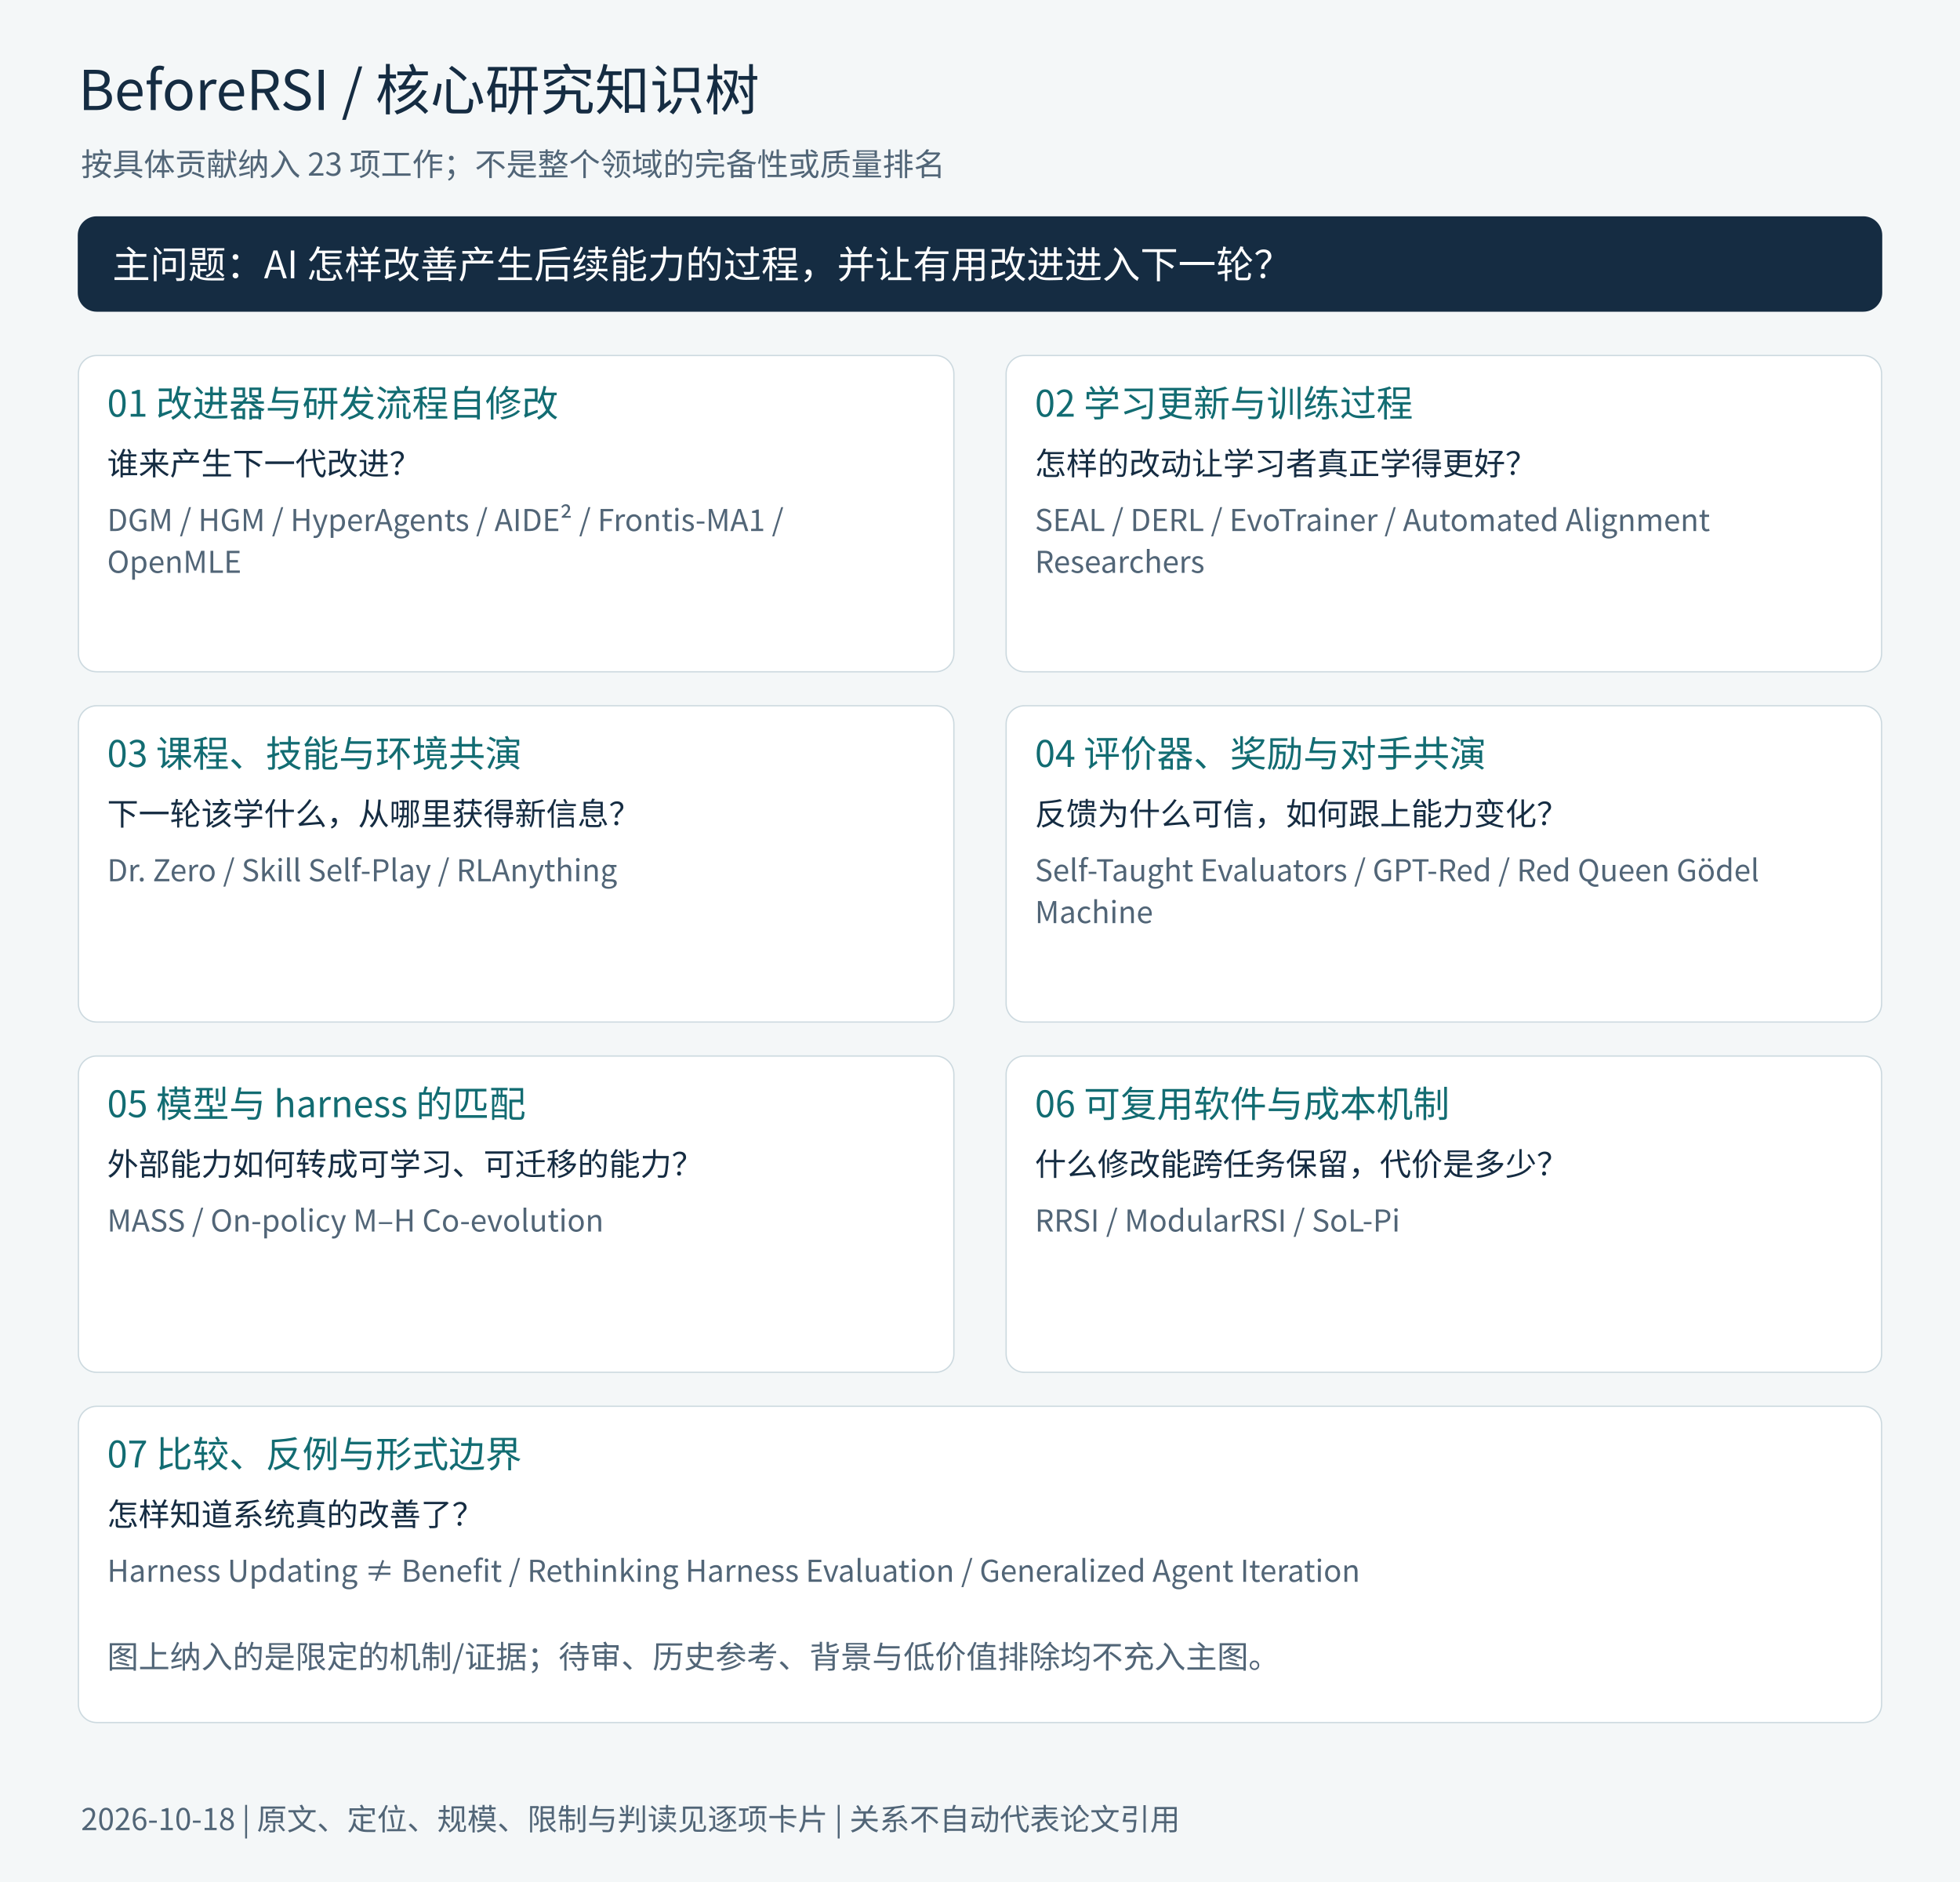
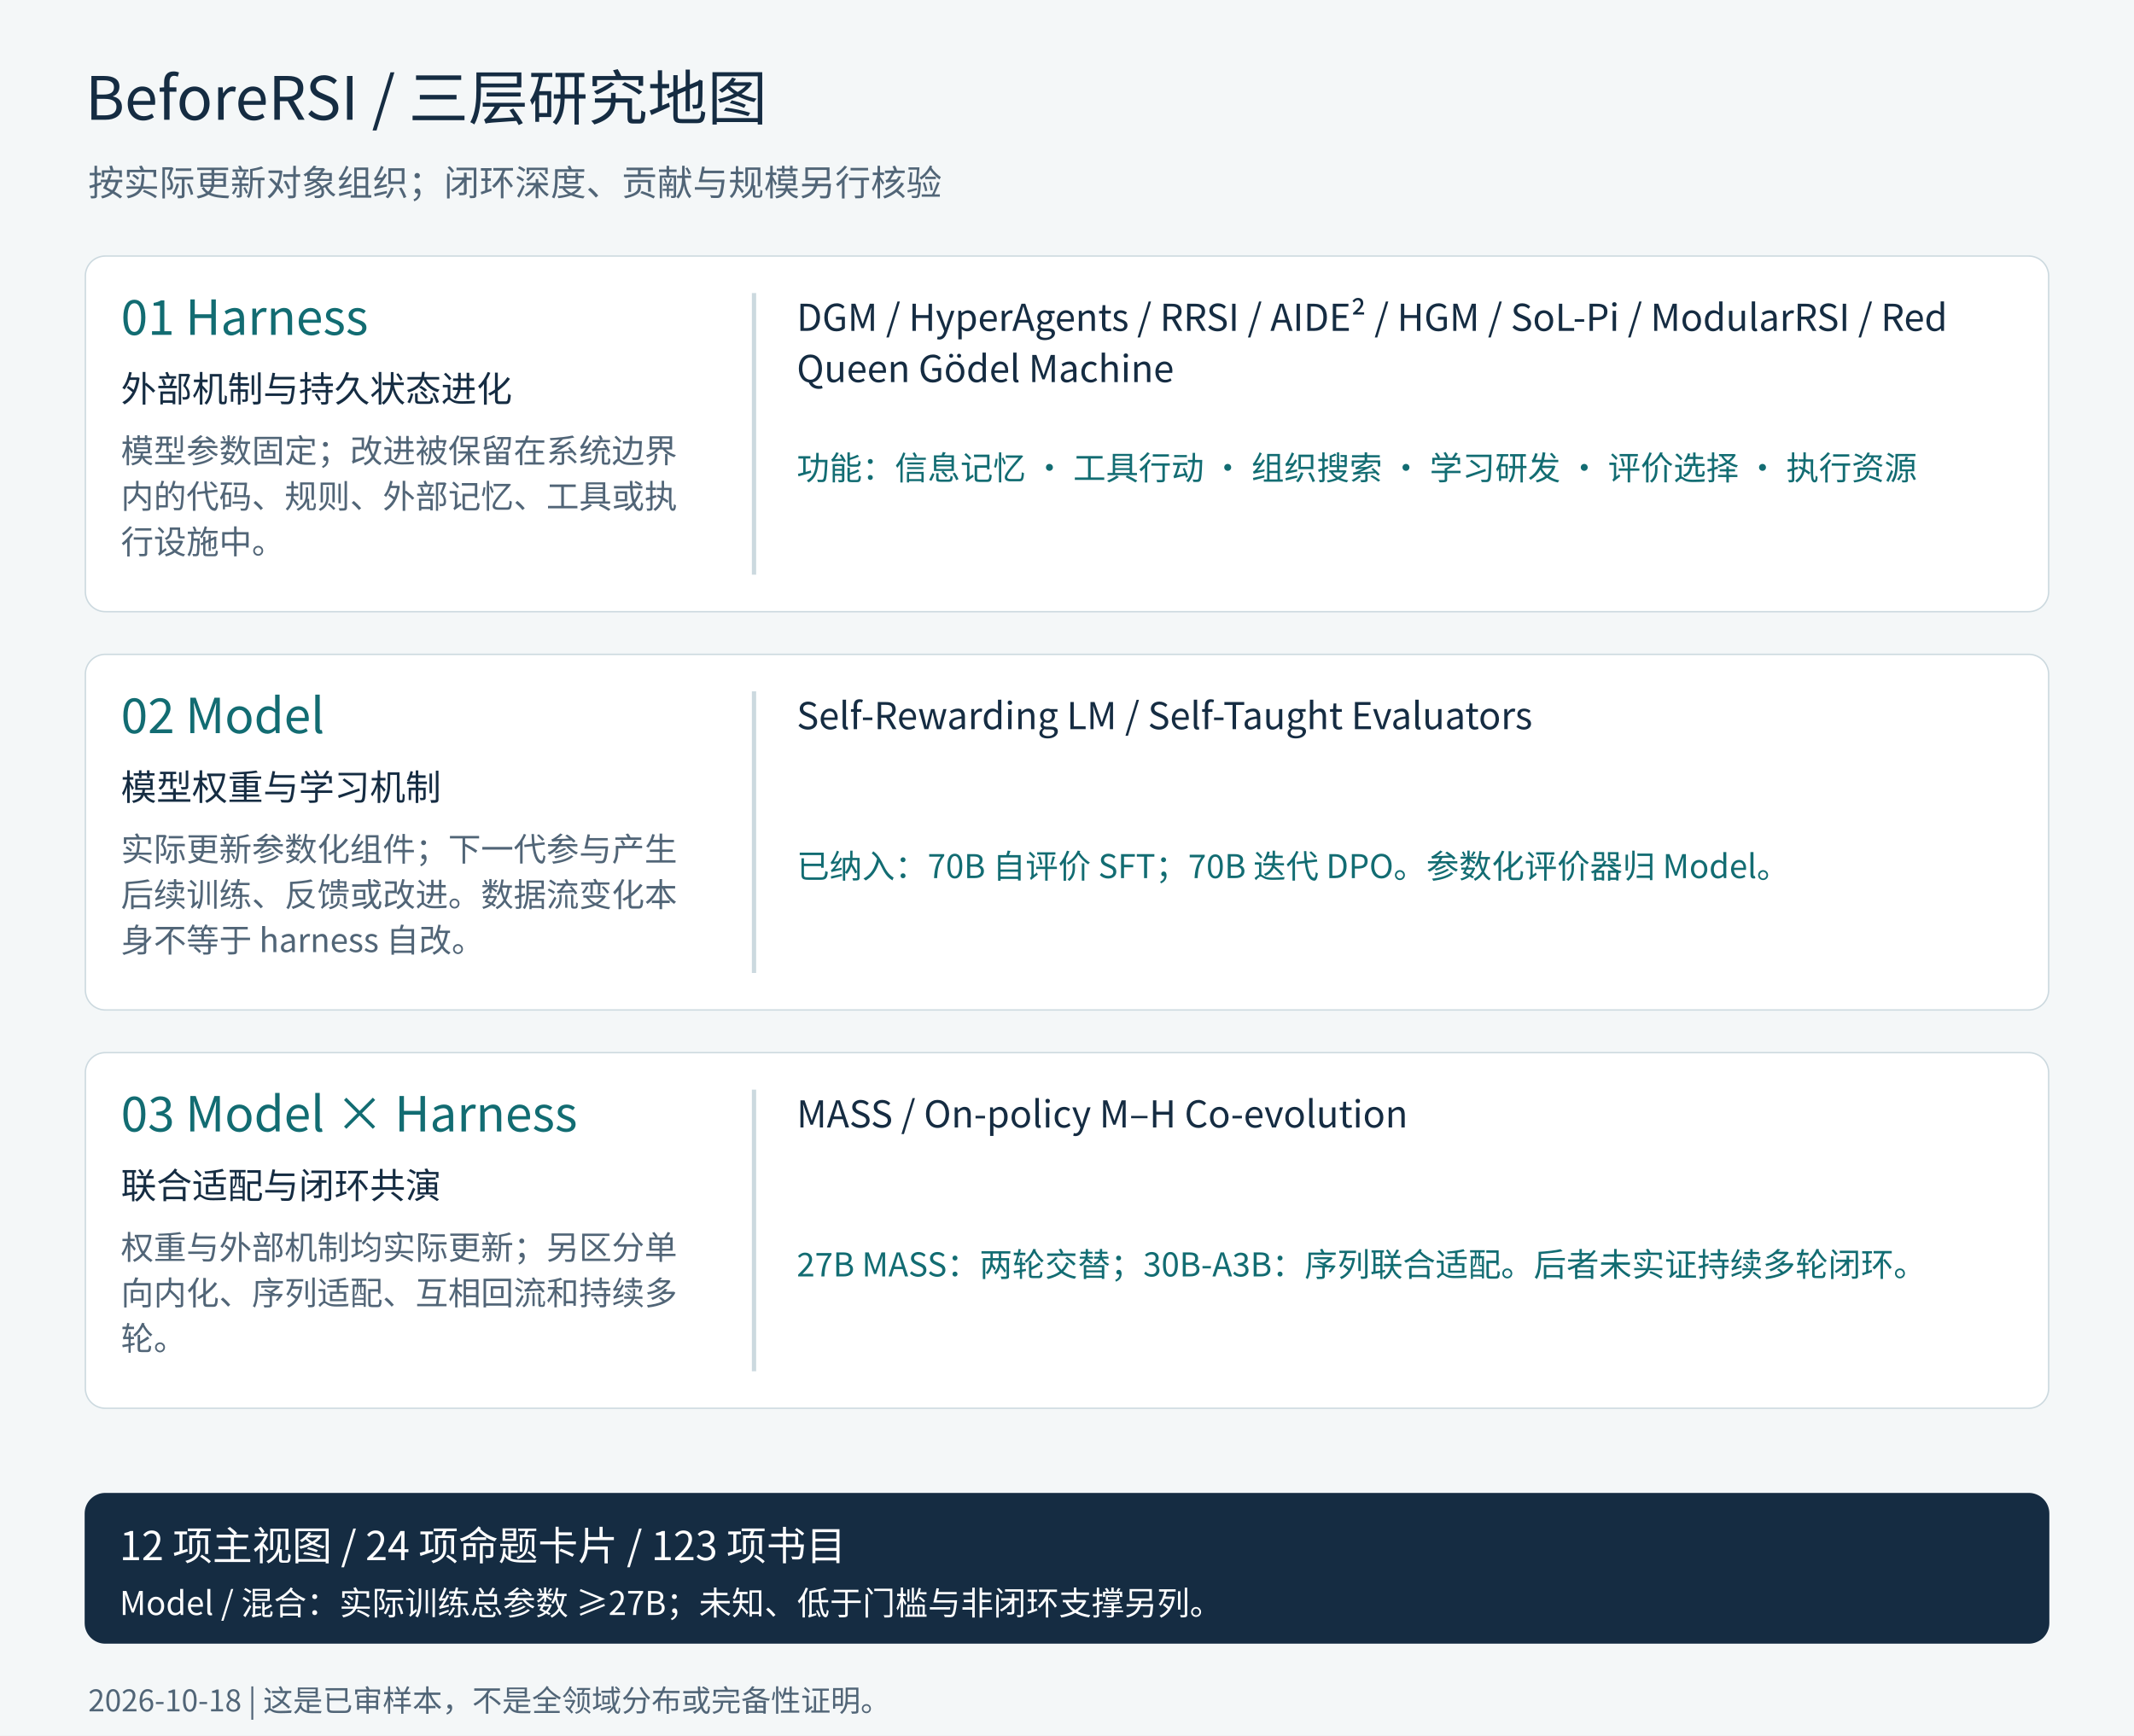
- <svg xmlns="http://www.w3.org/2000/svg" width="1500" height="1440" viewBox="0 0 1500 1440" role="img">
+ <svg xmlns="http://www.w3.org/2000/svg" width="1500" height="1220" viewBox="0 0 1500 1220" role="img">
  <rect width="100%" height="100%" fill="#F4F7F8" />
-   <text x="60" y="84.2" font-family="Noto Sans CJK SC,Microsoft YaHei,sans-serif" font-size="42" fill="#152C42">BeforeRSI  /  核心研究知识树</text>
-   <text x="62" y="134.4" font-family="Noto Sans CJK SC,Microsoft YaHei,sans-serif" font-size="24" fill="#516577">按具体贡献纳入 23 项工作；不是整个领域的完备性或质量排名</text>
-   <rect x="60" y="166" width="1380" height="72" rx="14" fill="#152C42" stroke="#152C42" />
-   <text x="86" y="212.9" font-family="Noto Sans CJK SC,Microsoft YaHei,sans-serif" font-size="29" fill="#FFFFFF">主问题：AI 怎样改善产生后续能力的过程，并让有用改进进入下一轮？</text>
-   <rect x="60" y="272" width="670" height="242" rx="14" fill="#FFFFFF" stroke="#CCD9DF" />
-   <text x="82" y="318.8" font-family="Noto Sans CJK SC,Microsoft YaHei,sans-serif" font-size="28" fill="#126C72">01  改进器与研发流程自修改</text>
-   <text x="82" y="363.4" font-family="Noto Sans CJK SC,Microsoft YaHei,sans-serif" font-size="24" fill="#152C42">谁来产生下一代改进？</text>
-   <text x="82" y="406.3" font-family="Noto Sans CJK SC,Microsoft YaHei,sans-serif" font-size="23" fill="#516577">DGM / HGM / HyperAgents / AIDE² / Frontis-MA1 / </text>
-   <text x="82" y="438.3" font-family="Noto Sans CJK SC,Microsoft YaHei,sans-serif" font-size="23" fill="#516577">OpenMLE</text>
-   <rect x="770" y="272" width="670" height="242" rx="14" fill="#FFFFFF" stroke="#CCD9DF" />
-   <text x="792" y="318.8" font-family="Noto Sans CJK SC,Microsoft YaHei,sans-serif" font-size="28" fill="#126C72">02  学习更新与训练过程</text>
-   <text x="792" y="363.4" font-family="Noto Sans CJK SC,Microsoft YaHei,sans-serif" font-size="24" fill="#152C42">怎样的改动让学习者真正学得更好？</text>
-   <text x="792" y="406.3" font-family="Noto Sans CJK SC,Microsoft YaHei,sans-serif" font-size="23" fill="#516577">SEAL / DERL / EvoTrainer / Automated Alignment </text>
-   <text x="792" y="438.3" font-family="Noto Sans CJK SC,Microsoft YaHei,sans-serif" font-size="23" fill="#516577">Researchers</text>
-   <rect x="60" y="540" width="670" height="242" rx="14" fill="#FFFFFF" stroke="#CCD9DF" />
-   <text x="82" y="586.8" font-family="Noto Sans CJK SC,Microsoft YaHei,sans-serif" font-size="28" fill="#126C72">03  课程、技能与环境共演</text>
-   <text x="82" y="631.4" font-family="Noto Sans CJK SC,Microsoft YaHei,sans-serif" font-size="24" fill="#152C42">下一轮该学什么，从哪里获得新信息？</text>
-   <text x="82" y="674.3" font-family="Noto Sans CJK SC,Microsoft YaHei,sans-serif" font-size="23" fill="#516577">Dr. Zero / Skill Self-Play / RLAnything</text>
-   <rect x="770" y="540" width="670" height="242" rx="14" fill="#FFFFFF" stroke="#CCD9DF" />
-   <text x="792" y="586.8" font-family="Noto Sans CJK SC,Microsoft YaHei,sans-serif" font-size="28" fill="#126C72">04  评价器、奖励与对手共演</text>
-   <text x="792" y="631.4" font-family="Noto Sans CJK SC,Microsoft YaHei,sans-serif" font-size="24" fill="#152C42">反馈为什么可信，如何跟上能力变化？</text>
-   <text x="792" y="674.3" font-family="Noto Sans CJK SC,Microsoft YaHei,sans-serif" font-size="23" fill="#516577">Self-Taught Evaluators / GPT-Red / Red Queen Gödel </text>
-   <text x="792" y="706.3" font-family="Noto Sans CJK SC,Microsoft YaHei,sans-serif" font-size="23" fill="#516577">Machine</text>
-   <rect x="60" y="808" width="670" height="242" rx="14" fill="#FFFFFF" stroke="#CCD9DF" />
-   <text x="82" y="854.8" font-family="Noto Sans CJK SC,Microsoft YaHei,sans-serif" font-size="28" fill="#126C72">05  模型与 harness 的匹配</text>
-   <text x="82" y="899.4" font-family="Noto Sans CJK SC,Microsoft YaHei,sans-serif" font-size="24" fill="#152C42">外部能力如何转成可学习、可迁移的能力？</text>
-   <text x="82" y="942.3" font-family="Noto Sans CJK SC,Microsoft YaHei,sans-serif" font-size="23" fill="#516577">MASS / On-policy M–H Co-evolution</text>
-   <rect x="770" y="808" width="670" height="242" rx="14" fill="#FFFFFF" stroke="#CCD9DF" />
-   <text x="792" y="854.8" font-family="Noto Sans CJK SC,Microsoft YaHei,sans-serif" font-size="28" fill="#126C72">06  可复用软件与成本机制</text>
-   <text x="792" y="899.4" font-family="Noto Sans CJK SC,Microsoft YaHei,sans-serif" font-size="24" fill="#152C42">什么修改能跨任务保留，代价是多少？</text>
-   <text x="792" y="942.3" font-family="Noto Sans CJK SC,Microsoft YaHei,sans-serif" font-size="23" fill="#516577">RRSI / ModularRSI / SoL-Pi</text>
-   <rect x="60" y="1076" width="1380" height="242" rx="14" fill="#FFFFFF" stroke="#CCD9DF" />
-   <text x="82" y="1122.8" font-family="Noto Sans CJK SC,Microsoft YaHei,sans-serif" font-size="28" fill="#126C72">07  比较、反例与形式边界</text>
-   <text x="82" y="1167.4" font-family="Noto Sans CJK SC,Microsoft YaHei,sans-serif" font-size="24" fill="#152C42">怎样知道系统真的改善了？</text>
-   <text x="82" y="1210.3" font-family="Noto Sans CJK SC,Microsoft YaHei,sans-serif" font-size="23" fill="#516577">Harness Updating ≠ Benefit / Rethinking Harness Evaluation / Generalized Agent Iteration</text>
-   <text x="82" y="1276.4" font-family="Noto Sans CJK SC,Microsoft YaHei,sans-serif" font-size="24" fill="#516577">图上纳入的是限定的机制/证据；待审、历史参考、背景与低价值排除均不充入主图。</text>
-   <text x="62" y="1400.3" font-family="Noto Sans CJK SC,Microsoft YaHei,sans-serif" font-size="23" fill="#516577">2026-10-18  |  原文、定位、规模、限制与判读见逐项卡片  |  关系不自动代表论文引用</text>
+   <text x="60" y="84.2" font-family="Noto Sans CJK SC,Microsoft YaHei,sans-serif" font-size="42" fill="#152C42">BeforeRSI  /  三层研究地图</text>
+   <text x="62" y="137.5" font-family="Noto Sans CJK SC,Microsoft YaHei,sans-serif" font-size="25" fill="#516577">按实际更新对象组织；闭环深度、贡献与规模另行核验</text>
+   <rect x="60" y="180" width="1380" height="250" rx="14" fill="#FFFFFF" stroke="#CCD9DF" />
+   <text x="85" y="235.4" font-family="Noto Sans CJK SC,Microsoft YaHei,sans-serif" font-size="34" fill="#126C72">01  Harness</text>
+   <text x="85" y="282.5" font-family="Noto Sans CJK SC,Microsoft YaHei,sans-serif" font-size="25" fill="#152C42">外部机制与持久状态进化</text>
+   <text x="85" y="325.3" font-family="Noto Sans CJK SC,Microsoft YaHei,sans-serif" font-size="23" fill="#516577">模型参数固定；改进被保留在系统边界</text>
+   <text x="85" y="357.3" font-family="Noto Sans CJK SC,Microsoft YaHei,sans-serif" font-size="23" fill="#516577">内的代码、规则、外部记忆、工具或执</text>
+   <text x="85" y="389.3" font-family="Noto Sans CJK SC,Microsoft YaHei,sans-serif" font-size="23" fill="#516577">行设施中。</text>
+   <line x1="530" y1="206" x2="530" y2="404" stroke="#CCD9DF" stroke-width="3" />
+   <text x="560" y="232.6" font-family="Noto Sans CJK SC,Microsoft YaHei,sans-serif" font-size="26" fill="#152C42">DGM / HyperAgents / RRSI / AIDE² / HGM / SoL-Pi / ModularRSI / Red </text>
+   <text x="560" y="268.6" font-family="Noto Sans CJK SC,Microsoft YaHei,sans-serif" font-size="26" fill="#152C42">Queen Gödel Machine</text>
+   <text x="560" y="337.3" font-family="Noto Sans CJK SC,Microsoft YaHei,sans-serif" font-size="23" fill="#126C72">功能：信息记忆 · 工具行动 · 组织搜索 · 学习研发 · 评价选择 · 执行资源</text>
+   <rect x="60" y="460" width="1380" height="250" rx="14" fill="#FFFFFF" stroke="#CCD9DF" />
+   <text x="85" y="515.4" font-family="Noto Sans CJK SC,Microsoft YaHei,sans-serif" font-size="34" fill="#126C72">02  Model</text>
+   <text x="85" y="562.5" font-family="Noto Sans CJK SC,Microsoft YaHei,sans-serif" font-size="25" fill="#152C42">模型权重与学习机制</text>
+   <text x="85" y="605.3" font-family="Noto Sans CJK SC,Microsoft YaHei,sans-serif" font-size="23" fill="#516577">实际更新参数化组件；下一代参与产生</text>
+   <text x="85" y="637.3" font-family="Noto Sans CJK SC,Microsoft YaHei,sans-serif" font-size="23" fill="#516577">后续训练、反馈或改进。数据流变化本</text>
+   <text x="85" y="669.3" font-family="Noto Sans CJK SC,Microsoft YaHei,sans-serif" font-size="23" fill="#516577">身不等于 harness 自改。</text>
+   <line x1="530" y1="486" x2="530" y2="684" stroke="#CCD9DF" stroke-width="3" />
+   <text x="560" y="512.6" font-family="Noto Sans CJK SC,Microsoft YaHei,sans-serif" font-size="26" fill="#152C42">Self-Rewarding LM / Self-Taught Evaluators</text>
+   <text x="560" y="617.3" font-family="Noto Sans CJK SC,Microsoft YaHei,sans-serif" font-size="23" fill="#126C72">已纳入：70B 自评价 SFT；70B 迭代 DPO。参数化评价器归 Model。</text>
+   <rect x="60" y="740" width="1380" height="250" rx="14" fill="#FFFFFF" stroke="#CCD9DF" />
+   <text x="85" y="795.4" font-family="Noto Sans CJK SC,Microsoft YaHei,sans-serif" font-size="34" fill="#126C72">03  Model × Harness</text>
+   <text x="85" y="842.5" font-family="Noto Sans CJK SC,Microsoft YaHei,sans-serif" font-size="25" fill="#152C42">联合适配与闭环共演</text>
+   <text x="85" y="885.3" font-family="Noto Sans CJK SC,Microsoft YaHei,sans-serif" font-size="23" fill="#516577">权重与外部机制均实际更新；另区分单</text>
+   <text x="85" y="917.3" font-family="Noto Sans CJK SC,Microsoft YaHei,sans-serif" font-size="23" fill="#516577">向内化、序列适配、互相回流和持续多</text>
+   <text x="85" y="949.3" font-family="Noto Sans CJK SC,Microsoft YaHei,sans-serif" font-size="23" fill="#516577">轮。</text>
+   <line x1="530" y1="766" x2="530" y2="964" stroke="#CCD9DF" stroke-width="3" />
+   <text x="560" y="792.6" font-family="Noto Sans CJK SC,Microsoft YaHei,sans-serif" font-size="26" fill="#152C42">MASS / On-policy M–H Co-evolution</text>
+   <text x="560" y="897.3" font-family="Noto Sans CJK SC,Microsoft YaHei,sans-serif" font-size="23" fill="#126C72">27B MASS：两轮交替；30B-A3B：序列联合适配。后者未实证持续多轮闭环。</text>
+   <rect x="60" y="1050" width="1380" height="105" rx="14" fill="#152C42" stroke="#152C42" />
+   <text x="84" y="1096.8" font-family="Noto Sans CJK SC,Microsoft YaHei,sans-serif" font-size="28" fill="#FFFFFF">12 项主视图  /  24 项命题卡片  /  123 项书目</text>
+   <text x="84" y="1135.3" font-family="Noto Sans CJK SC,Microsoft YaHei,sans-serif" font-size="23" fill="#FFFFFF">Model / 混合：实际训练总参数 ≥27B；未知、低于门槛与非闭环支撑另列。</text>
+   <text x="62" y="1203.1" font-family="Noto Sans CJK SC,Microsoft YaHei,sans-serif" font-size="21" fill="#516577">2026-10-18  |  这是已审样本，不是全领域分布或完备性证明。</text>
</svg>
